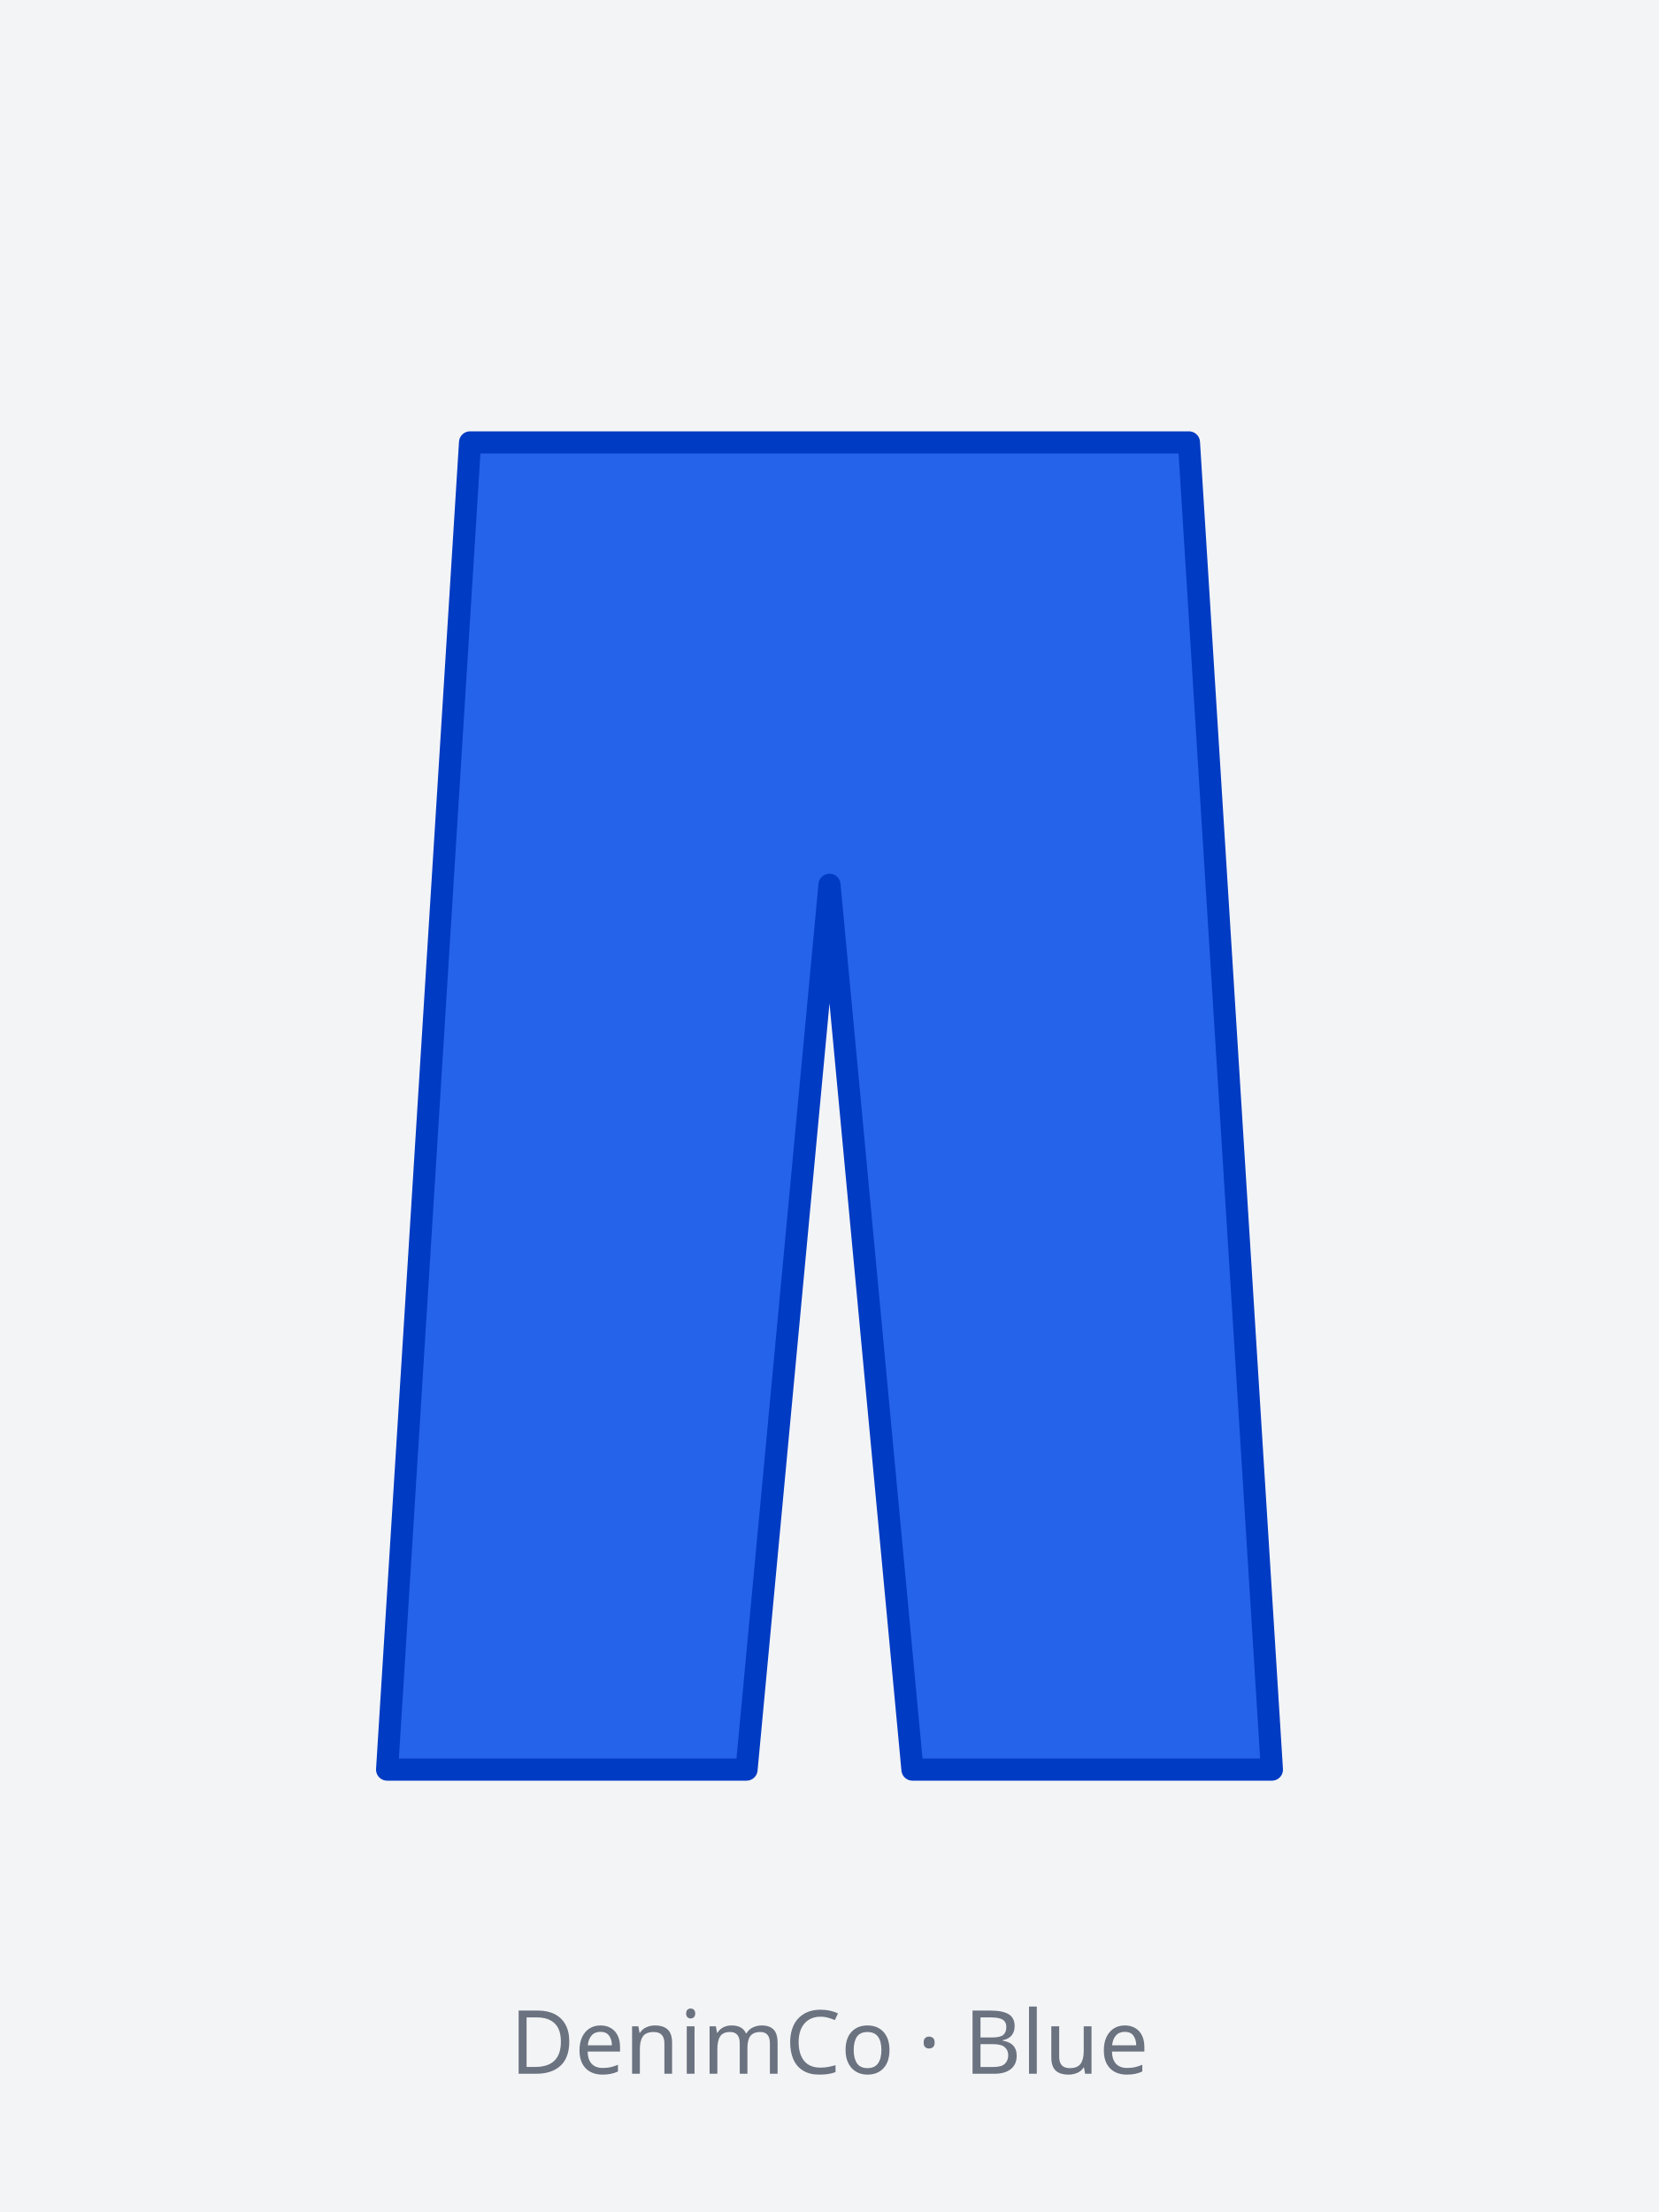
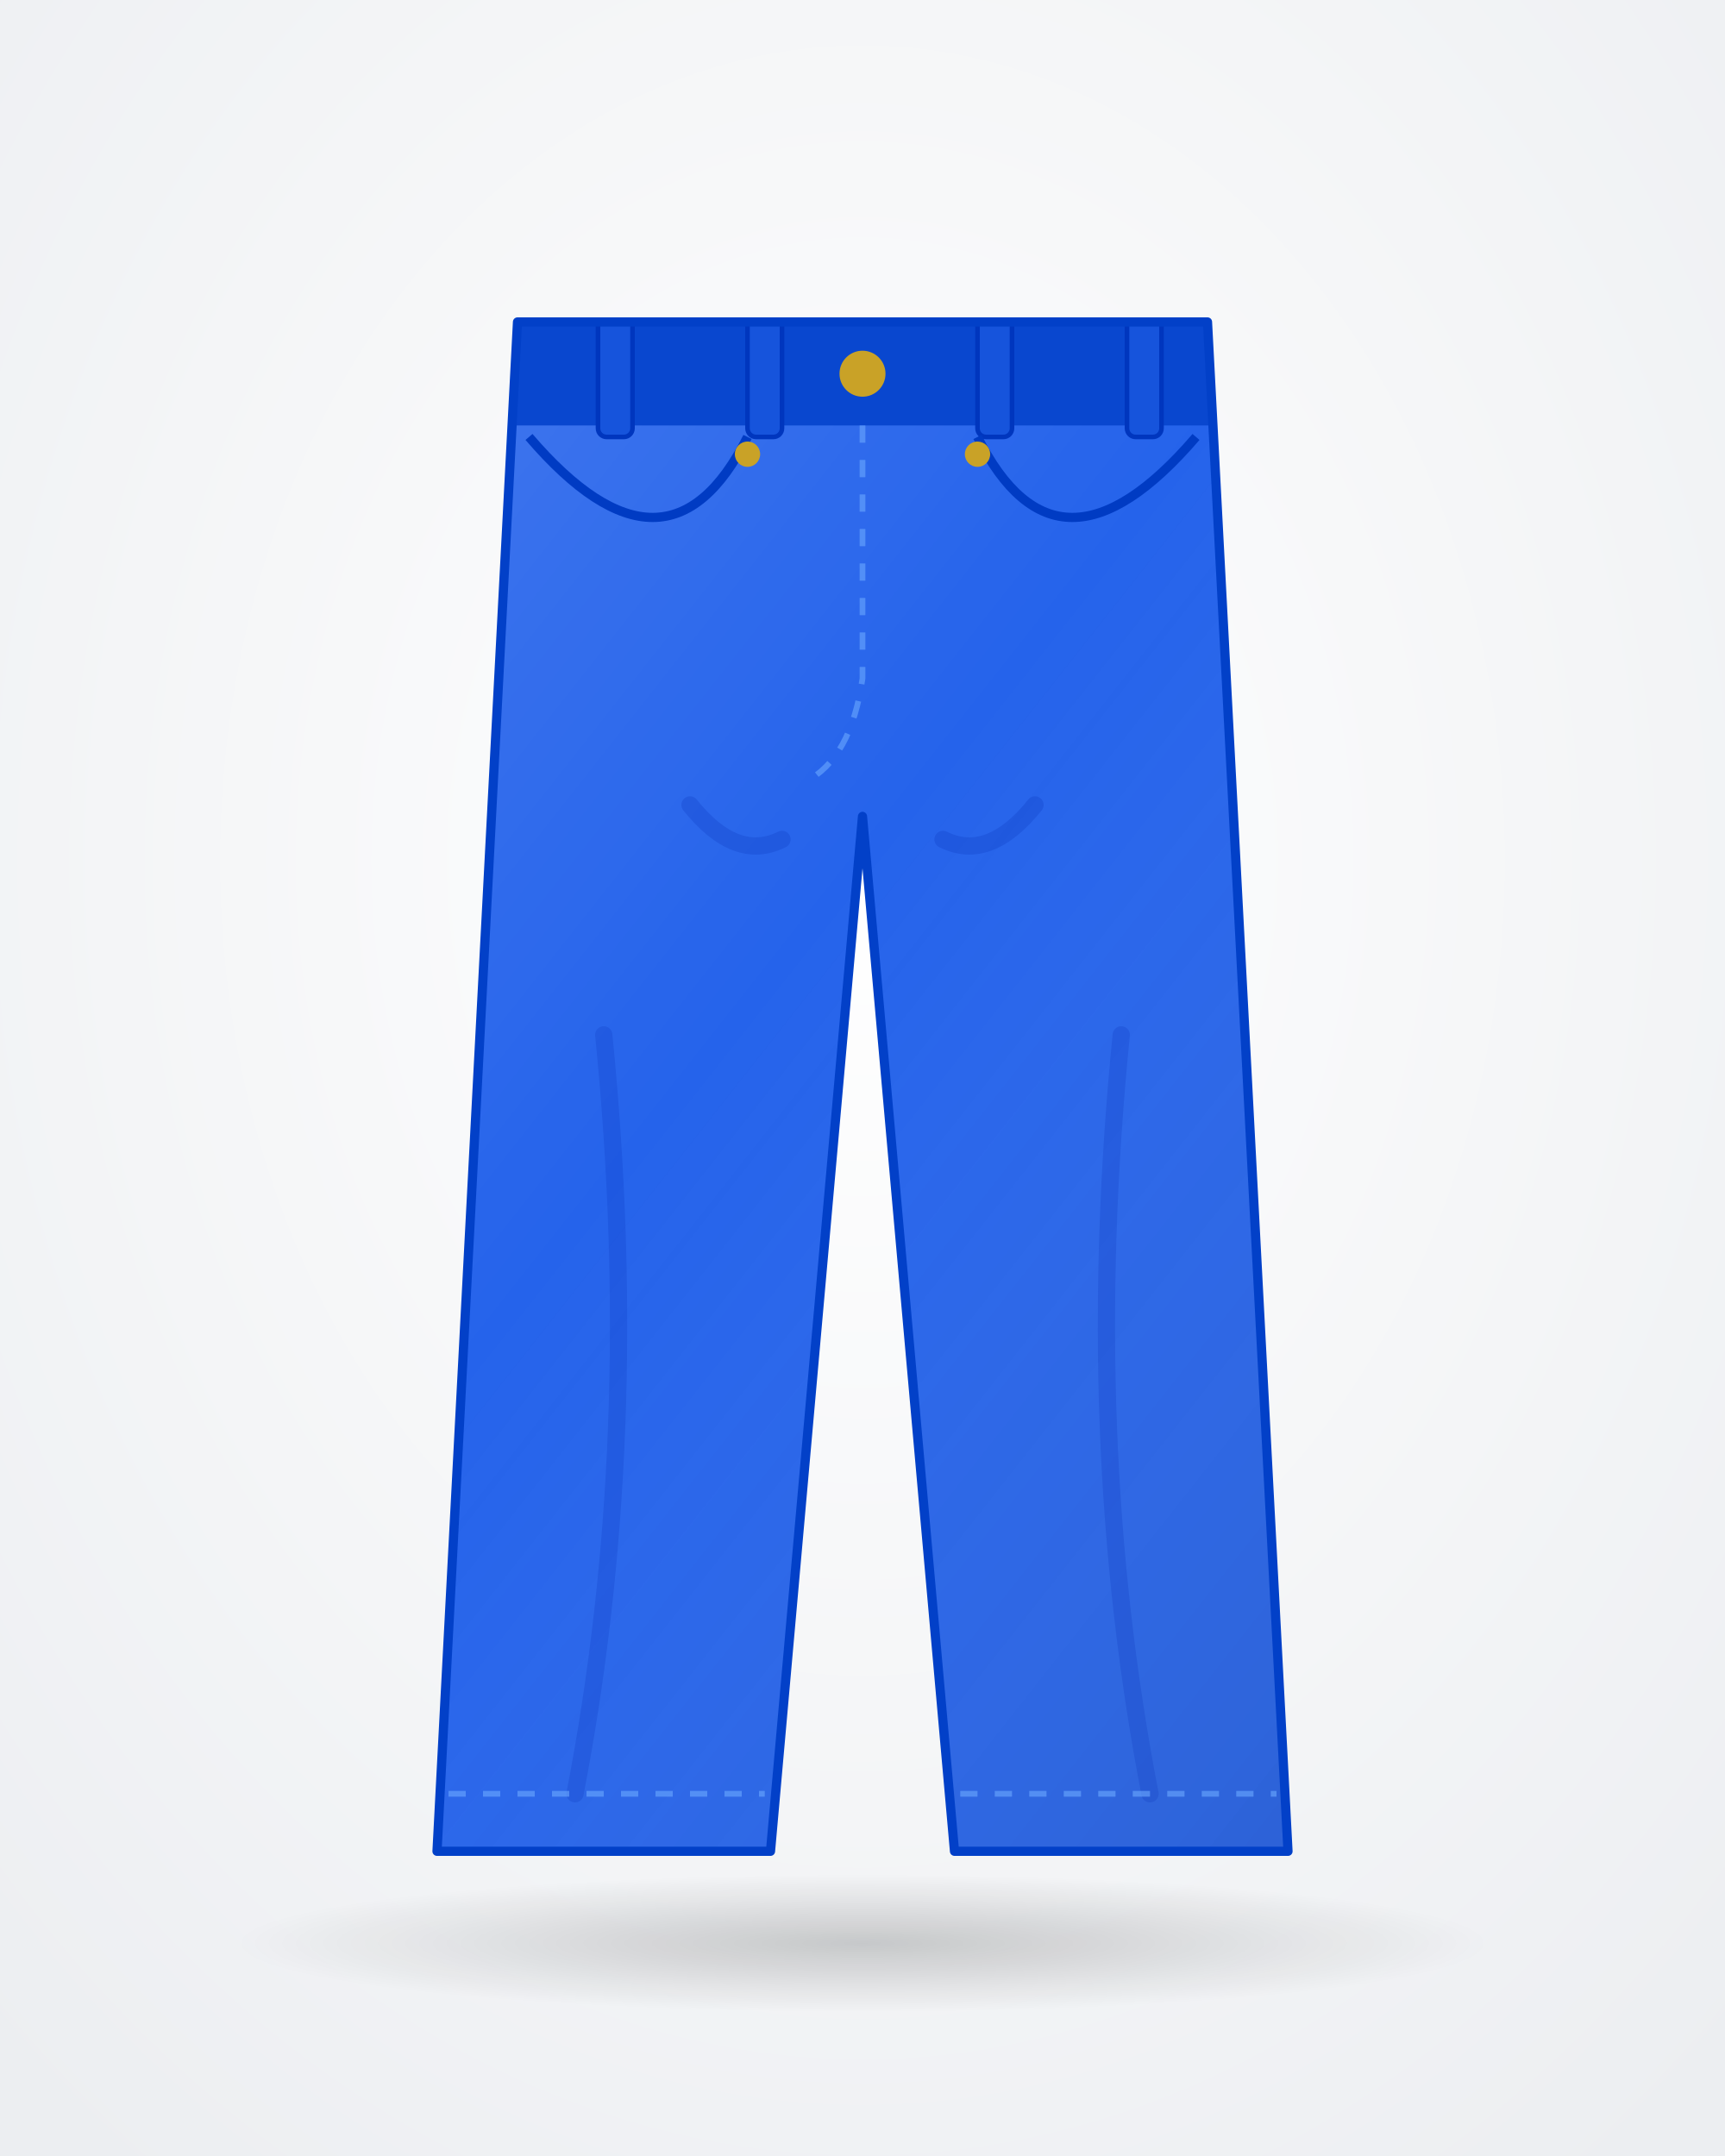
- <svg xmlns="http://www.w3.org/2000/svg" viewBox="0 0 300 400" width="600" height="800">
-   <rect width="300" height="400" fill="#f3f4f6" />
-   <g transform="translate(0,50) ">
-     <path d="M85 30 L215 30 L230 270 L165 270 L150 110 L135 270 L70 270 Z" fill="#2563eb" stroke="#003bc3" stroke-width="4" stroke-linejoin="round" fill-rule="evenodd" />
+ <svg xmlns="http://www.w3.org/2000/svg" viewBox="0 0 300 375" width="600" height="750">
+   <defs>
+     <radialGradient id="bg" cx="50%" cy="40%" r="75%">
+       <stop offset="0" stop-color="#ffffff" />
+       <stop offset="1" stop-color="#eceef1" />
+     </radialGradient>
+     <linearGradient id="light" x1="0" x2="1" y1="0" y2="1">
+       <stop offset="0" stop-color="#ffffff" stop-opacity="0.22" />
+       <stop offset="0.45" stop-color="#ffffff" stop-opacity="0" />
+       <stop offset="1" stop-color="#000000" stop-opacity="0.22" />
+     </linearGradient>
+     <linearGradient id="metal" x1="0" x2="1" y1="0" y2="1">
+       <stop offset="0" stop-color="#f4f4f5" />
+       <stop offset="0.5" stop-color="#a1a1aa" />
+       <stop offset="1" stop-color="#e4e4e7" />
+     </linearGradient>
+     <radialGradient id="floor" cx="50%" cy="50%" r="50%">
+       <stop offset="0" stop-color="#000" stop-opacity="0.18" />
+       <stop offset="1" stop-color="#000" stop-opacity="0" />
+     </radialGradient>
+   </defs>
+   <rect width="300" height="375" fill="url(#bg)" />
+   <ellipse cx="150" cy="338" rx="110" ry="12" fill="url(#floor)" />
+   <clipPath id="clip56">
+     <path d="M90 56 L210 56 L224 322 L166 322 L150 142 L134 322 L76 322 Z" />
+   </clipPath>
+   <path d="M90 56 L210 56 L224 322 L166 322 L150 142 L134 322 L76 322 Z" fill="#2563eb" />
+   <g clip-path="url(#clip56)">
+     <rect x="0" y="0" width="300" height="375" fill="url(#light)" />
+     <path d="M89 56 L211 56 L212 74 L88 74 Z" fill="#0947cf" />
+     <rect x="104" y="54" width="6" height="22" rx="1.5" fill="#1654dc" stroke="#0036be" stroke-width="0.8" />
+     <rect x="130" y="54" width="6" height="22" rx="1.5" fill="#1654dc" stroke="#0036be" stroke-width="0.8" />
+     <rect x="170" y="54" width="6" height="22" rx="1.5" fill="#1654dc" stroke="#0036be" stroke-width="0.8" />
+     <rect x="196" y="54" width="6" height="22" rx="1.5" fill="#1654dc" stroke="#0036be" stroke-width="0.8" />
+     <path d="M92 76 Q116 104 130 76" fill="none" stroke="#003bc3" stroke-width="1.6" />
+     <path d="M208 76 Q184 104 170 76" fill="none" stroke="#003bc3" stroke-width="1.6" />
+     <path d="M150 74 L150 118 Q148 132 140 136" fill="none" stroke="#6ba9ff" stroke-width="1" stroke-dasharray="3 3" opacity="0.6" />
+     <path d="M105 180 Q112 250 100 312" fill="none" stroke="#0027af" stroke-width="3" stroke-linecap="round" opacity="0.18" />
+     <path d="M195 180 Q188 250 200 312" fill="none" stroke="#0027af" stroke-width="3" stroke-linecap="round" opacity="0.18" />
+     <path d="M120 140 Q128 150 136 146" fill="none" stroke="#0027af" stroke-width="3" stroke-linecap="round" opacity="0.2" />
+     <path d="M180 140 Q172 150 164 146" fill="none" stroke="#0027af" stroke-width="3" stroke-linecap="round" opacity="0.2" />
+     <path d="M78 312 L133 312" fill="none" stroke="#6ba9ff" stroke-width="1" stroke-dasharray="3 3" opacity="0.6" />
+     <path d="M167 312 L222 312" fill="none" stroke="#6ba9ff" stroke-width="1" stroke-dasharray="3 3" opacity="0.6" />
+     <circle cx="130" cy="79" r="2.2" fill="#c9a227" />
+     <circle cx="170" cy="79" r="2.2" fill="#c9a227" />
+     <circle cx="150" cy="65" r="4" fill="#c9a227" />
  </g>
-   <text x="150" y="375" text-anchor="middle" font-family="sans-serif" font-size="16" fill="#6b7280">DenimCo · Blue</text>
+   <path d="M90 56 L210 56 L224 322 L166 322 L150 142 L134 322 L76 322 Z" fill="none" stroke="#0240c8" stroke-width="1.6" stroke-linejoin="round" />
</svg>
